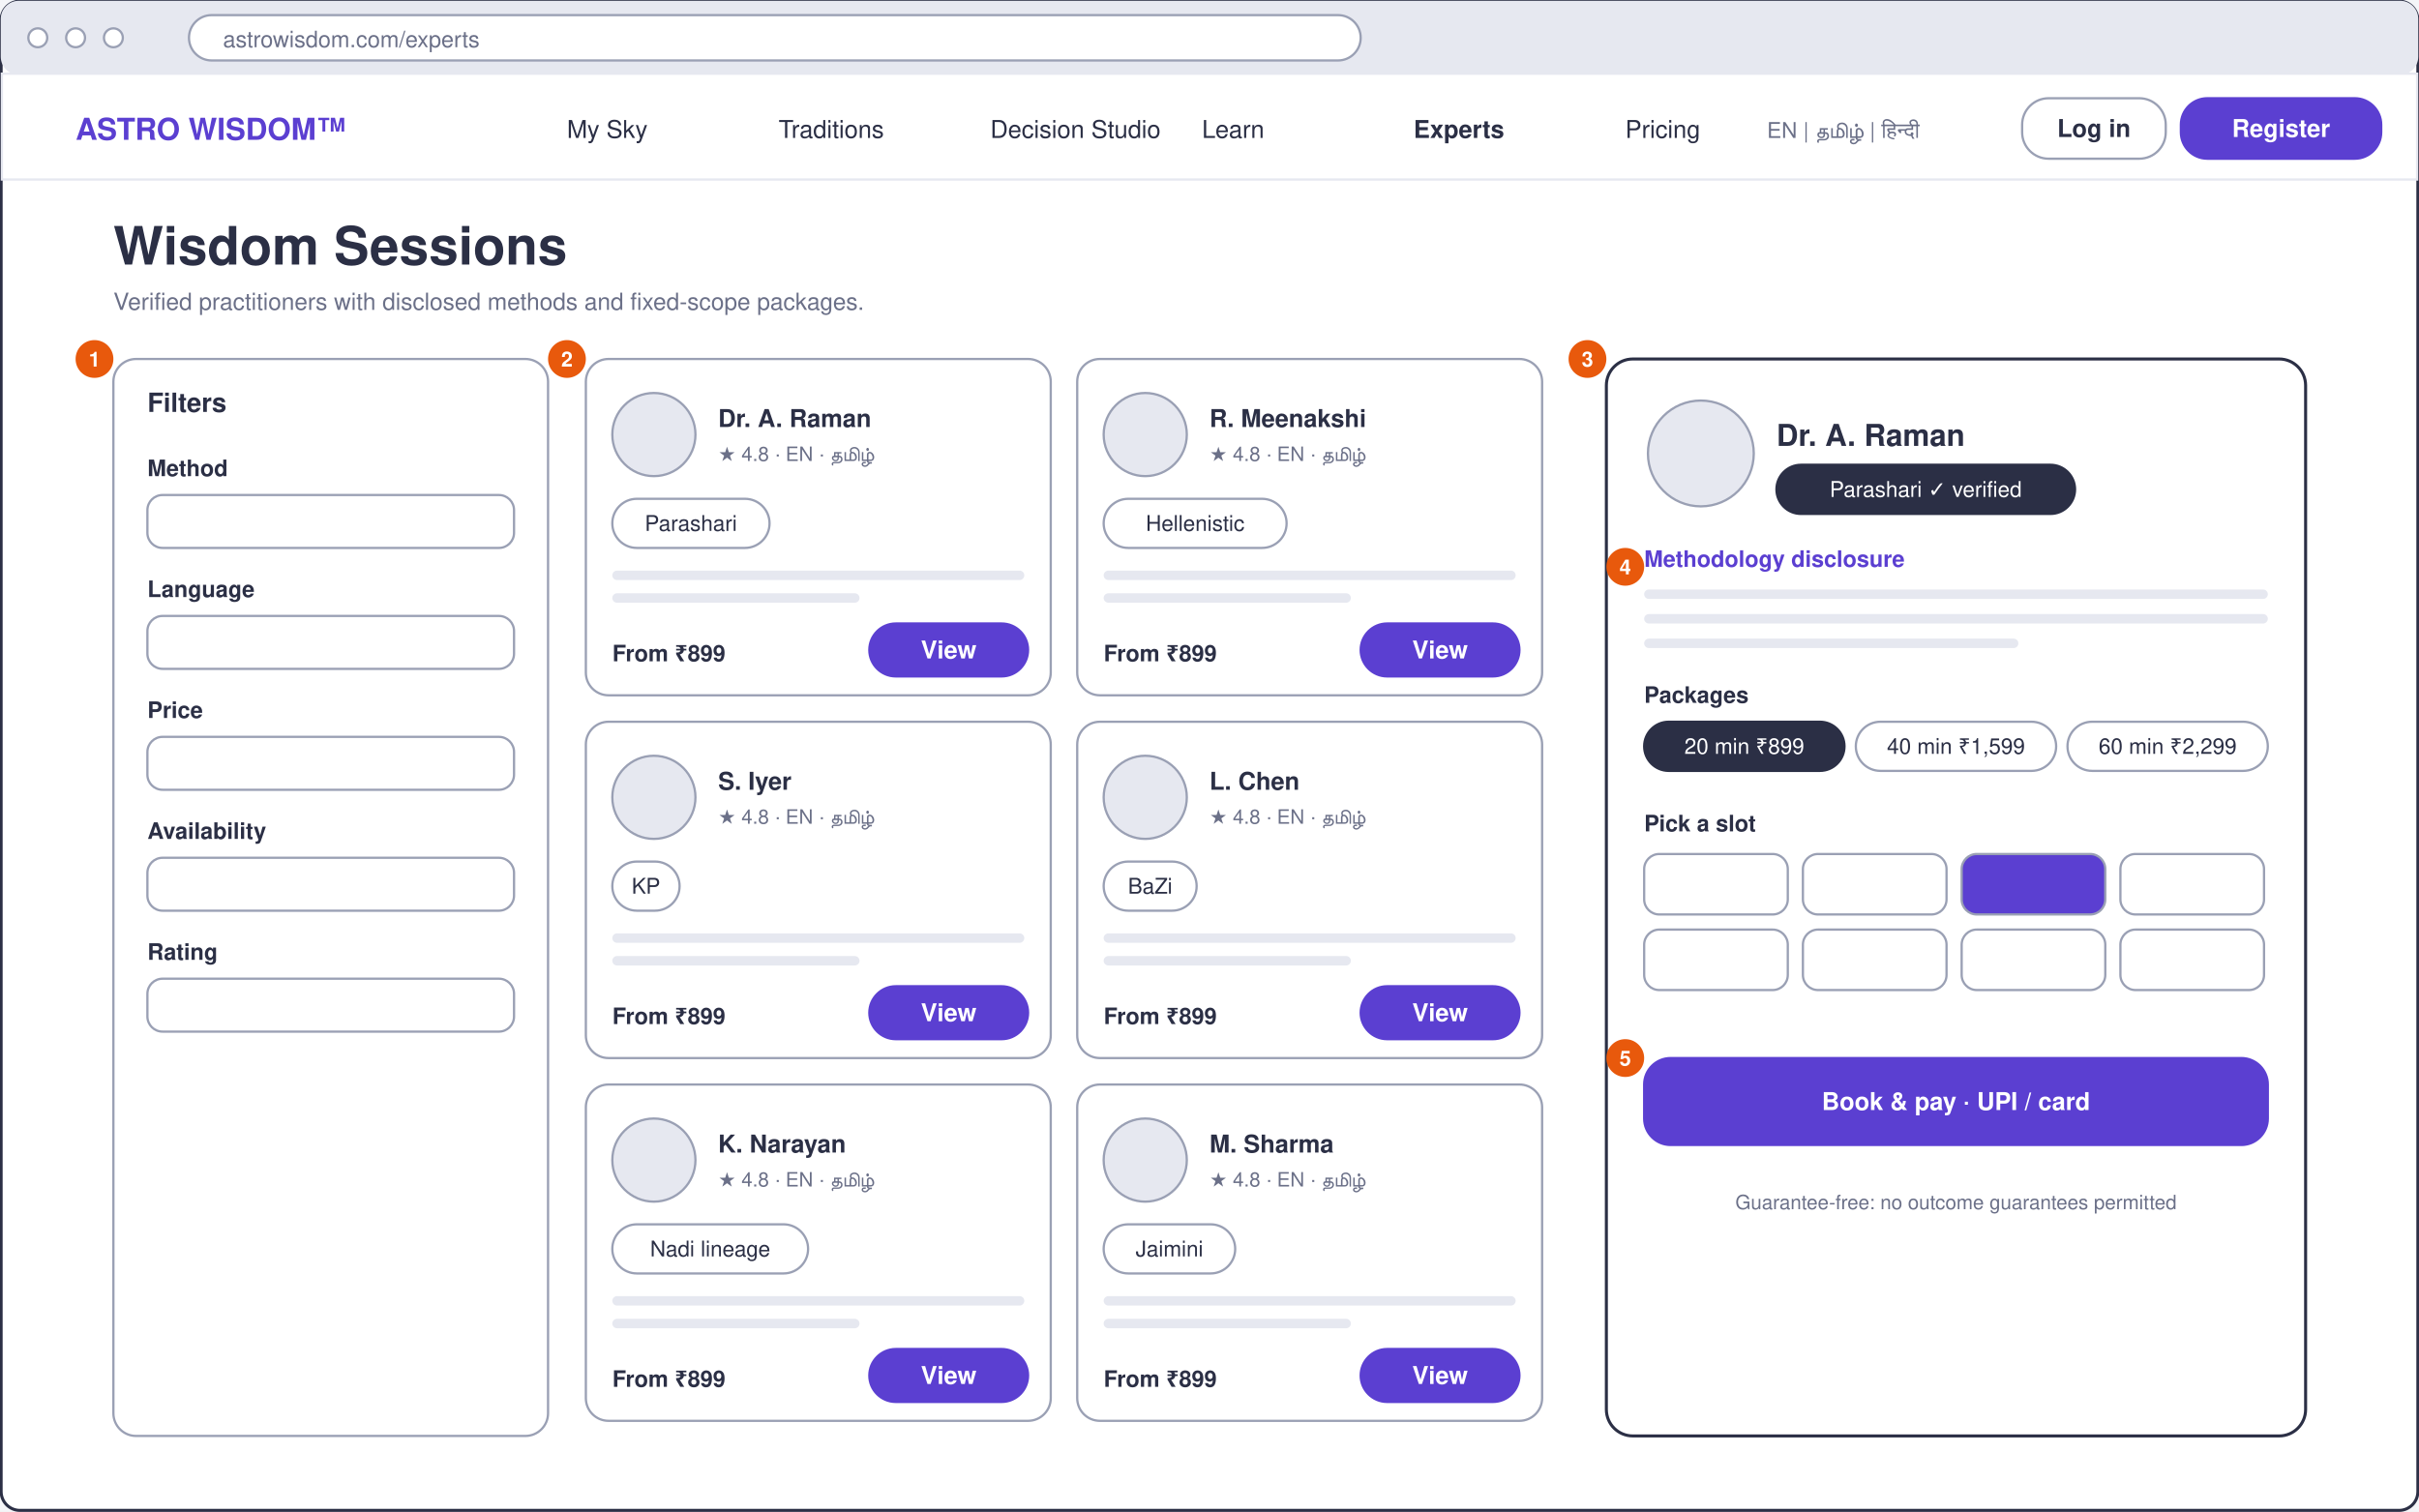
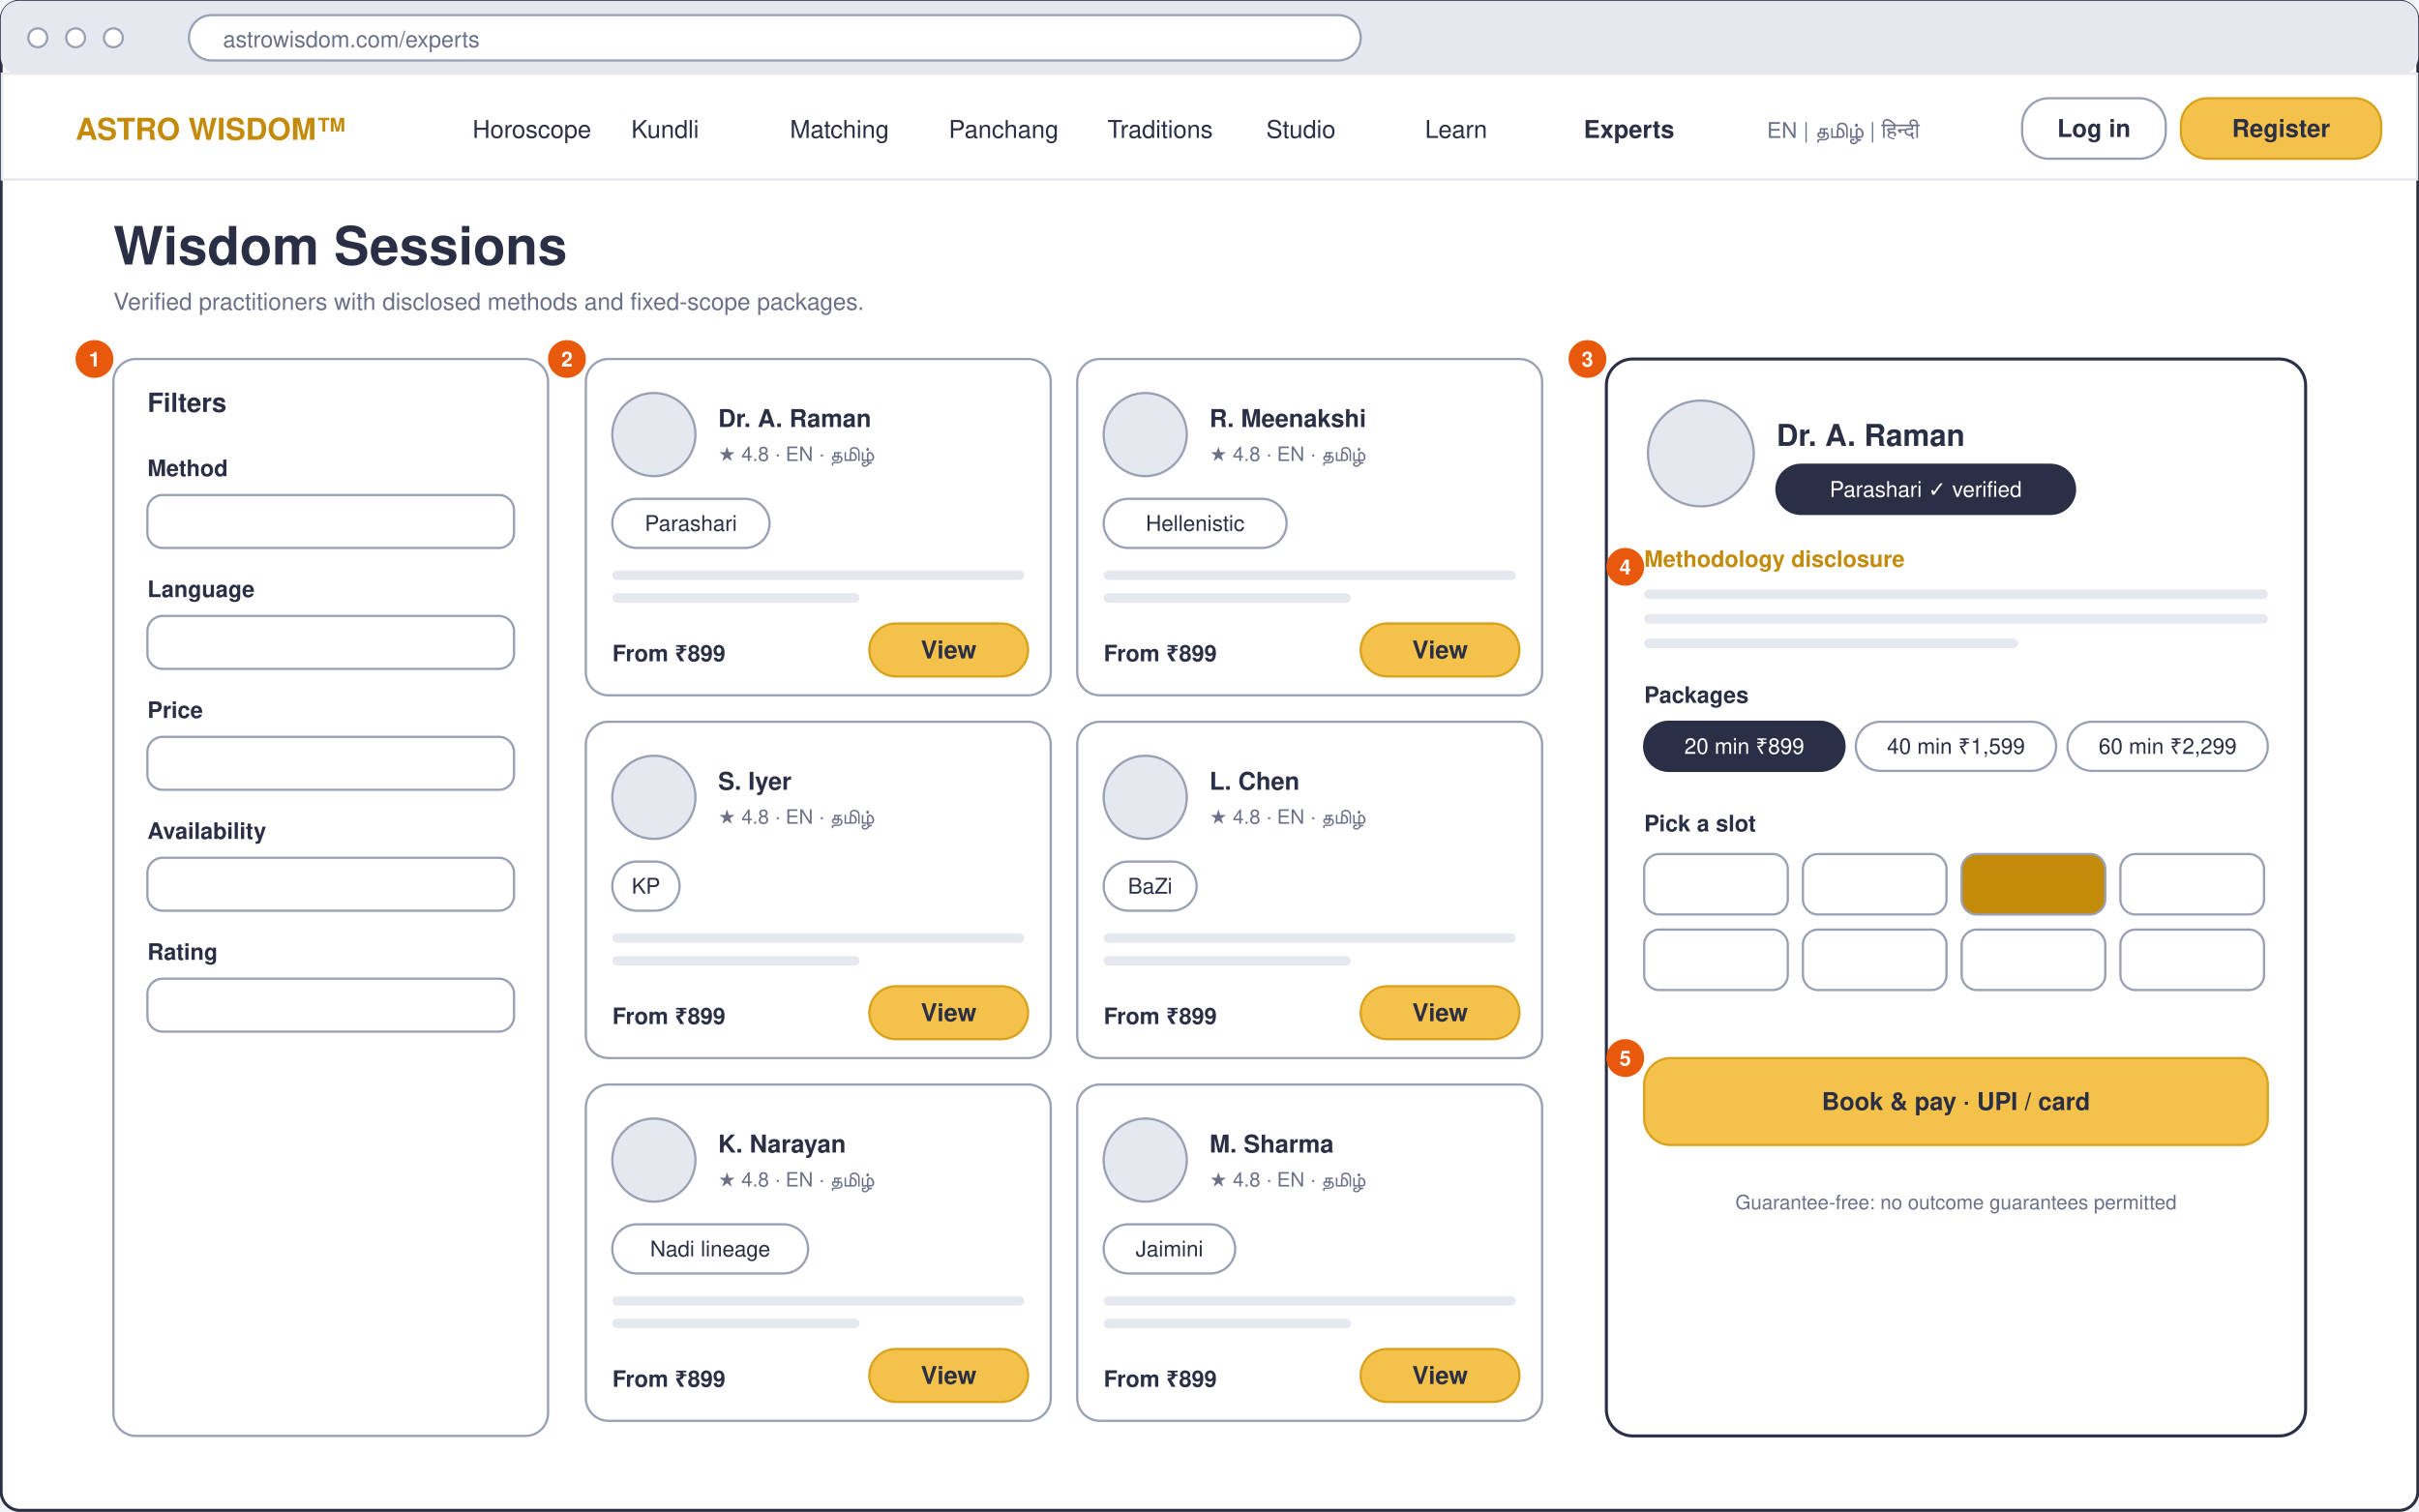
<svg xmlns="http://www.w3.org/2000/svg" viewBox="0 0 1280 800" width="1280" height="800" font-family="Segoe UI, Helvetica, Arial, sans-serif">
  <rect width="1280" height="800" fill="#F4F5F8" />
  <rect x="0.6" y="0.6" width="1278.8" height="798.8" rx="10" fill="#FFFFFF" stroke="#2B2F45" stroke-width="1.6" />
  <rect x="1" y="1" width="1278" height="38" rx="9" fill="#E6E8F0" stroke="#E6E8F0" stroke-width="1.2" />
  <circle cx="20" cy="20" r="5" fill="#FFFFFF" stroke="#9AA0B4" stroke-width="1.2" />
  <circle cx="40" cy="20" r="5" fill="#FFFFFF" stroke="#9AA0B4" stroke-width="1.2" />
  <circle cx="60" cy="20" r="5" fill="#FFFFFF" stroke="#9AA0B4" stroke-width="1.2" />
  <rect x="100" y="8" width="620" height="24" rx="12" fill="#FFFFFF" stroke="#9AA0B4" stroke-width="1.2" />
  <text x="118" y="25" font-size="12" font-weight="400" fill="#6B7088" text-anchor="start">astrowisdom.com/experts</text>
  <rect x="1" y="39" width="1278" height="56" rx="0" fill="#FFFFFF" stroke="#E6E8F0" stroke-width="1.2" />
-   <text x="40" y="74" font-size="16" font-weight="800" fill="#5B3FD1" text-anchor="start">ASTRO WISDOM™</text>
-   <text x="300" y="73" font-size="13" font-weight="400" fill="#2B2F45" text-anchor="start">My Sky</text>
-   <text x="412" y="73" font-size="13" font-weight="400" fill="#2B2F45" text-anchor="start">Traditions</text>
-   <text x="524" y="73" font-size="13" font-weight="400" fill="#2B2F45" text-anchor="start">Decision Studio</text>
-   <text x="636" y="73" font-size="13" font-weight="400" fill="#2B2F45" text-anchor="start">Learn</text>
-   <text x="748" y="73" font-size="13" font-weight="700" fill="#2B2F45" text-anchor="start">Experts</text>
-   <text x="860" y="73" font-size="13" font-weight="400" fill="#2B2F45" text-anchor="start">Pricing</text>
+   <text x="40" y="74" font-size="16" font-weight="800" fill="#C48A0A" text-anchor="start">ASTRO WISDOM™</text>
+   <text x="250" y="73" font-size="13" font-weight="400" fill="#2B2F45" text-anchor="start">Horoscope</text>
+   <text x="334" y="73" font-size="13" font-weight="400" fill="#2B2F45" text-anchor="start">Kundli</text>
+   <text x="418" y="73" font-size="13" font-weight="400" fill="#2B2F45" text-anchor="start">Matching</text>
+   <text x="502" y="73" font-size="13" font-weight="400" fill="#2B2F45" text-anchor="start">Panchang</text>
+   <text x="586" y="73" font-size="13" font-weight="400" fill="#2B2F45" text-anchor="start">Traditions</text>
+   <text x="670" y="73" font-size="13" font-weight="400" fill="#2B2F45" text-anchor="start">Studio</text>
+   <text x="754" y="73" font-size="13" font-weight="400" fill="#2B2F45" text-anchor="start">Learn</text>
+   <text x="838" y="73" font-size="13" font-weight="700" fill="#2B2F45" text-anchor="start">Experts</text>
  <text x="935" y="73" font-size="11.5" font-weight="400" fill="#6B7088" text-anchor="start">EN | தமிழ் | हिन्दी</text>
  <rect x="1070" y="52" width="76" height="32" rx="14" fill="#FFFFFF" stroke="#9AA0B4" stroke-width="1.2" />
  <text x="1108" y="72.5" font-size="13" font-weight="600" fill="#2B2F45" text-anchor="middle">Log in</text>
-   <rect x="1154" y="52" width="106" height="32" rx="14" fill="#5B3FD1" stroke="#5B3FD1" stroke-width="1.2" />
-   <text x="1207" y="72.5" font-size="13" font-weight="600" fill="#FFFFFF" text-anchor="middle">Register</text>
+   <rect x="1154" y="52" width="106" height="32" rx="14" fill="#F4C24A" stroke="#D9A21E" stroke-width="1.2" />
+   <text x="1207" y="72.5" font-size="13" font-weight="600" fill="#2B2F45" text-anchor="middle">Register</text>
  <text x="60" y="140" font-size="28" font-weight="800" fill="#2B2F45" text-anchor="start">Wisdom Sessions</text>
  <text x="60" y="164" font-size="12.5" font-weight="400" fill="#6B7088" text-anchor="start">Verified practitioners with disclosed methods and fixed-scope packages.</text>
  <rect x="60" y="190" width="230" height="570" rx="12" fill="#FFFFFF" stroke="#9AA0B4" stroke-width="1.2" />
  <text x="78" y="218" font-size="14" font-weight="700" fill="#2B2F45" text-anchor="start">Filters</text>
  <text x="78" y="252" font-size="12" font-weight="600" fill="#2B2F45" text-anchor="start">Method</text>
  <rect x="78" y="262" width="194" height="28" rx="8" fill="#FFFFFF" stroke="#9AA0B4" stroke-width="1.2" />
  <text x="78" y="316" font-size="12" font-weight="600" fill="#2B2F45" text-anchor="start">Language</text>
  <rect x="78" y="326" width="194" height="28" rx="8" fill="#FFFFFF" stroke="#9AA0B4" stroke-width="1.2" />
  <text x="78" y="380" font-size="12" font-weight="600" fill="#2B2F45" text-anchor="start">Price</text>
  <rect x="78" y="390" width="194" height="28" rx="8" fill="#FFFFFF" stroke="#9AA0B4" stroke-width="1.2" />
  <text x="78" y="444" font-size="12" font-weight="600" fill="#2B2F45" text-anchor="start">Availability</text>
  <rect x="78" y="454" width="194" height="28" rx="8" fill="#FFFFFF" stroke="#9AA0B4" stroke-width="1.2" />
  <text x="78" y="508" font-size="12" font-weight="600" fill="#2B2F45" text-anchor="start">Rating</text>
  <rect x="78" y="518" width="194" height="28" rx="8" fill="#FFFFFF" stroke="#9AA0B4" stroke-width="1.2" />
  <rect x="310" y="190" width="246" height="178" rx="12" fill="#FFFFFF" stroke="#9AA0B4" stroke-width="1.2" />
  <circle cx="346" cy="230" r="22" fill="#E6E8F0" stroke="#9AA0B4" stroke-width="1.2" />
  <text x="380" y="226" font-size="13" font-weight="700" fill="#2B2F45" text-anchor="start">Dr. A. Raman</text>
  <text x="380" y="244" font-size="10.5" font-weight="400" fill="#6B7088" text-anchor="start">★ 4.8 · EN · தமிழ்</text>
  <rect x="324" y="264" width="83.2" height="26" rx="13" fill="#FFFFFF" stroke="#9AA0B4" stroke-width="1.2" />
  <text x="365.6" y="281" font-size="11.5" font-weight="400" fill="#2B2F45" text-anchor="middle">Parashari</text>
  <rect x="324" y="302" width="218" height="5" rx="2.5" fill="#E6E8F0" stroke="none" stroke-width="1.2" />
  <rect x="324" y="314" width="130.8" height="5" rx="2.5" fill="#E6E8F0" stroke="none" stroke-width="1.2" />
  <text x="324" y="350" font-size="12" font-weight="700" fill="#2B2F45" text-anchor="start">From ₹899</text>
-   <rect x="460" y="330" width="84" height="28" rx="14" fill="#5B3FD1" stroke="#5B3FD1" stroke-width="1.2" />
-   <text x="502" y="348.5" font-size="13" font-weight="600" fill="#FFFFFF" text-anchor="middle">View</text>
+   <rect x="460" y="330" width="84" height="28" rx="14" fill="#F4C24A" stroke="#D9A21E" stroke-width="1.2" />
+   <text x="502" y="348.5" font-size="13" font-weight="600" fill="#2B2F45" text-anchor="middle">View</text>
  <rect x="570" y="190" width="246" height="178" rx="12" fill="#FFFFFF" stroke="#9AA0B4" stroke-width="1.2" />
  <circle cx="606" cy="230" r="22" fill="#E6E8F0" stroke="#9AA0B4" stroke-width="1.2" />
  <text x="640" y="226" font-size="13" font-weight="700" fill="#2B2F45" text-anchor="start">R. Meenakshi</text>
  <text x="640" y="244" font-size="10.5" font-weight="400" fill="#6B7088" text-anchor="start">★ 4.8 · EN · தமிழ்</text>
  <rect x="584" y="264" width="96.8" height="26" rx="13" fill="#FFFFFF" stroke="#9AA0B4" stroke-width="1.2" />
  <text x="632.4" y="281" font-size="11.5" font-weight="400" fill="#2B2F45" text-anchor="middle">Hellenistic</text>
  <rect x="584" y="302" width="218" height="5" rx="2.5" fill="#E6E8F0" stroke="none" stroke-width="1.2" />
  <rect x="584" y="314" width="130.8" height="5" rx="2.5" fill="#E6E8F0" stroke="none" stroke-width="1.2" />
  <text x="584" y="350" font-size="12" font-weight="700" fill="#2B2F45" text-anchor="start">From ₹899</text>
-   <rect x="720" y="330" width="84" height="28" rx="14" fill="#5B3FD1" stroke="#5B3FD1" stroke-width="1.2" />
-   <text x="762" y="348.5" font-size="13" font-weight="600" fill="#FFFFFF" text-anchor="middle">View</text>
+   <rect x="720" y="330" width="84" height="28" rx="14" fill="#F4C24A" stroke="#D9A21E" stroke-width="1.2" />
+   <text x="762" y="348.5" font-size="13" font-weight="600" fill="#2B2F45" text-anchor="middle">View</text>
  <rect x="310" y="382" width="246" height="178" rx="12" fill="#FFFFFF" stroke="#9AA0B4" stroke-width="1.2" />
  <circle cx="346" cy="422" r="22" fill="#E6E8F0" stroke="#9AA0B4" stroke-width="1.2" />
  <text x="380" y="418" font-size="13" font-weight="700" fill="#2B2F45" text-anchor="start">S. Iyer</text>
  <text x="380" y="436" font-size="10.5" font-weight="400" fill="#6B7088" text-anchor="start">★ 4.8 · EN · தமிழ்</text>
  <rect x="324" y="456" width="35.6" height="26" rx="13" fill="#FFFFFF" stroke="#9AA0B4" stroke-width="1.2" />
  <text x="341.8" y="473" font-size="11.5" font-weight="400" fill="#2B2F45" text-anchor="middle">KP</text>
  <rect x="324" y="494" width="218" height="5" rx="2.5" fill="#E6E8F0" stroke="none" stroke-width="1.2" />
  <rect x="324" y="506" width="130.8" height="5" rx="2.5" fill="#E6E8F0" stroke="none" stroke-width="1.2" />
  <text x="324" y="542" font-size="12" font-weight="700" fill="#2B2F45" text-anchor="start">From ₹899</text>
-   <rect x="460" y="522" width="84" height="28" rx="14" fill="#5B3FD1" stroke="#5B3FD1" stroke-width="1.2" />
-   <text x="502" y="540.5" font-size="13" font-weight="600" fill="#FFFFFF" text-anchor="middle">View</text>
+   <rect x="460" y="522" width="84" height="28" rx="14" fill="#F4C24A" stroke="#D9A21E" stroke-width="1.2" />
+   <text x="502" y="540.5" font-size="13" font-weight="600" fill="#2B2F45" text-anchor="middle">View</text>
  <rect x="570" y="382" width="246" height="178" rx="12" fill="#FFFFFF" stroke="#9AA0B4" stroke-width="1.2" />
  <circle cx="606" cy="422" r="22" fill="#E6E8F0" stroke="#9AA0B4" stroke-width="1.2" />
  <text x="640" y="418" font-size="13" font-weight="700" fill="#2B2F45" text-anchor="start">L. Chen</text>
  <text x="640" y="436" font-size="10.5" font-weight="400" fill="#6B7088" text-anchor="start">★ 4.8 · EN · தமிழ்</text>
  <rect x="584" y="456" width="49.2" height="26" rx="13" fill="#FFFFFF" stroke="#9AA0B4" stroke-width="1.2" />
  <text x="608.6" y="473" font-size="11.5" font-weight="400" fill="#2B2F45" text-anchor="middle">BaZi</text>
  <rect x="584" y="494" width="218" height="5" rx="2.5" fill="#E6E8F0" stroke="none" stroke-width="1.2" />
  <rect x="584" y="506" width="130.8" height="5" rx="2.5" fill="#E6E8F0" stroke="none" stroke-width="1.2" />
  <text x="584" y="542" font-size="12" font-weight="700" fill="#2B2F45" text-anchor="start">From ₹899</text>
-   <rect x="720" y="522" width="84" height="28" rx="14" fill="#5B3FD1" stroke="#5B3FD1" stroke-width="1.2" />
-   <text x="762" y="540.5" font-size="13" font-weight="600" fill="#FFFFFF" text-anchor="middle">View</text>
+   <rect x="720" y="522" width="84" height="28" rx="14" fill="#F4C24A" stroke="#D9A21E" stroke-width="1.2" />
+   <text x="762" y="540.5" font-size="13" font-weight="600" fill="#2B2F45" text-anchor="middle">View</text>
  <rect x="310" y="574" width="246" height="178" rx="12" fill="#FFFFFF" stroke="#9AA0B4" stroke-width="1.2" />
  <circle cx="346" cy="614" r="22" fill="#E6E8F0" stroke="#9AA0B4" stroke-width="1.2" />
  <text x="380" y="610" font-size="13" font-weight="700" fill="#2B2F45" text-anchor="start">K. Narayan</text>
  <text x="380" y="628" font-size="10.5" font-weight="400" fill="#6B7088" text-anchor="start">★ 4.8 · EN · தமிழ்</text>
  <rect x="324" y="648" width="103.6" height="26" rx="13" fill="#FFFFFF" stroke="#9AA0B4" stroke-width="1.2" />
  <text x="375.8" y="665" font-size="11.5" font-weight="400" fill="#2B2F45" text-anchor="middle">Nadi lineage</text>
  <rect x="324" y="686" width="218" height="5" rx="2.5" fill="#E6E8F0" stroke="none" stroke-width="1.2" />
  <rect x="324" y="698" width="130.8" height="5" rx="2.5" fill="#E6E8F0" stroke="none" stroke-width="1.2" />
  <text x="324" y="734" font-size="12" font-weight="700" fill="#2B2F45" text-anchor="start">From ₹899</text>
-   <rect x="460" y="714" width="84" height="28" rx="14" fill="#5B3FD1" stroke="#5B3FD1" stroke-width="1.2" />
-   <text x="502" y="732.5" font-size="13" font-weight="600" fill="#FFFFFF" text-anchor="middle">View</text>
+   <rect x="460" y="714" width="84" height="28" rx="14" fill="#F4C24A" stroke="#D9A21E" stroke-width="1.2" />
+   <text x="502" y="732.5" font-size="13" font-weight="600" fill="#2B2F45" text-anchor="middle">View</text>
  <rect x="570" y="574" width="246" height="178" rx="12" fill="#FFFFFF" stroke="#9AA0B4" stroke-width="1.2" />
  <circle cx="606" cy="614" r="22" fill="#E6E8F0" stroke="#9AA0B4" stroke-width="1.2" />
  <text x="640" y="610" font-size="13" font-weight="700" fill="#2B2F45" text-anchor="start">M. Sharma</text>
  <text x="640" y="628" font-size="10.5" font-weight="400" fill="#6B7088" text-anchor="start">★ 4.8 · EN · தமிழ்</text>
  <rect x="584" y="648" width="69.6" height="26" rx="13" fill="#FFFFFF" stroke="#9AA0B4" stroke-width="1.2" />
  <text x="618.8" y="665" font-size="11.5" font-weight="400" fill="#2B2F45" text-anchor="middle">Jaimini</text>
  <rect x="584" y="686" width="218" height="5" rx="2.5" fill="#E6E8F0" stroke="none" stroke-width="1.2" />
  <rect x="584" y="698" width="130.8" height="5" rx="2.5" fill="#E6E8F0" stroke="none" stroke-width="1.2" />
  <text x="584" y="734" font-size="12" font-weight="700" fill="#2B2F45" text-anchor="start">From ₹899</text>
-   <rect x="720" y="714" width="84" height="28" rx="14" fill="#5B3FD1" stroke="#5B3FD1" stroke-width="1.2" />
-   <text x="762" y="732.5" font-size="13" font-weight="600" fill="#FFFFFF" text-anchor="middle">View</text>
+   <rect x="720" y="714" width="84" height="28" rx="14" fill="#F4C24A" stroke="#D9A21E" stroke-width="1.2" />
+   <text x="762" y="732.5" font-size="13" font-weight="600" fill="#2B2F45" text-anchor="middle">View</text>
  <rect x="850" y="190" width="370" height="570" rx="14" fill="#FFFFFF" stroke="#2B2F45" stroke-width="1.6" />
  <circle cx="900" cy="240" r="28" fill="#E6E8F0" stroke="#9AA0B4" stroke-width="1.2" />
  <text x="940" y="236" font-size="16" font-weight="700" fill="#2B2F45" text-anchor="start">Dr. A. Raman</text>
  <rect x="940" y="246" width="158" height="26" rx="13" fill="#2B2F45" stroke="#2B2F45" stroke-width="1.2" />
  <text x="1019" y="263" font-size="11.5" font-weight="400" fill="#FFFFFF" text-anchor="middle">Parashari ✓ verified</text>
-   <text x="870" y="300" font-size="12" font-weight="700" fill="#5B3FD1" text-anchor="start">Methodology disclosure</text>
+   <text x="870" y="300" font-size="12" font-weight="700" fill="#C48A0A" text-anchor="start">Methodology disclosure</text>
  <rect x="870" y="312" width="330" height="5" rx="2.5" fill="#E6E8F0" stroke="none" stroke-width="1.2" />
  <rect x="870" y="325" width="330" height="5" rx="2.5" fill="#E6E8F0" stroke="none" stroke-width="1.2" />
  <rect x="870" y="338" width="198" height="5" rx="2.5" fill="#E6E8F0" stroke="none" stroke-width="1.2" />
  <text x="870" y="372" font-size="12" font-weight="700" fill="#2B2F45" text-anchor="start">Packages</text>
  <rect x="870" y="382" width="106" height="26" rx="13" fill="#2B2F45" stroke="#2B2F45" stroke-width="1.2" />
  <text x="923" y="399" font-size="11.5" font-weight="400" fill="#FFFFFF" text-anchor="middle">20 min ₹899</text>
  <rect x="982" y="382" width="106" height="26" rx="13" fill="#FFFFFF" stroke="#9AA0B4" stroke-width="1.2" />
  <text x="1035" y="399" font-size="11.5" font-weight="400" fill="#2B2F45" text-anchor="middle">40 min ₹1,599</text>
  <rect x="1094" y="382" width="106" height="26" rx="13" fill="#FFFFFF" stroke="#9AA0B4" stroke-width="1.2" />
  <text x="1147" y="399" font-size="11.5" font-weight="400" fill="#2B2F45" text-anchor="middle">60 min ₹2,299</text>
  <text x="870" y="440" font-size="12" font-weight="700" fill="#2B2F45" text-anchor="start">Pick a slot</text>
  <rect x="870" y="452" width="76" height="32" rx="8" fill="#FFFFFF" stroke="#9AA0B4" stroke-width="1.2" />
  <rect x="954" y="452" width="76" height="32" rx="8" fill="#FFFFFF" stroke="#9AA0B4" stroke-width="1.2" />
-   <rect x="1038" y="452" width="76" height="32" rx="8" fill="#5B3FD1" stroke="#9AA0B4" stroke-width="1.2" />
+   <rect x="1038" y="452" width="76" height="32" rx="8" fill="#C48A0A" stroke="#9AA0B4" stroke-width="1.2" />
  <rect x="1122" y="452" width="76" height="32" rx="8" fill="#FFFFFF" stroke="#9AA0B4" stroke-width="1.2" />
  <rect x="870" y="492" width="76" height="32" rx="8" fill="#FFFFFF" stroke="#9AA0B4" stroke-width="1.2" />
  <rect x="954" y="492" width="76" height="32" rx="8" fill="#FFFFFF" stroke="#9AA0B4" stroke-width="1.2" />
  <rect x="1038" y="492" width="76" height="32" rx="8" fill="#FFFFFF" stroke="#9AA0B4" stroke-width="1.2" />
  <rect x="1122" y="492" width="76" height="32" rx="8" fill="#FFFFFF" stroke="#9AA0B4" stroke-width="1.2" />
-   <rect x="870" y="560" width="330" height="46" rx="14" fill="#5B3FD1" stroke="#5B3FD1" stroke-width="1.2" />
-   <text x="1035" y="587.5" font-size="13" font-weight="600" fill="#FFFFFF" text-anchor="middle">Book &amp; pay · UPI / card</text>
+   <rect x="870" y="560" width="330" height="46" rx="14" fill="#F4C24A" stroke="#D9A21E" stroke-width="1.2" />
+   <text x="1035" y="587.5" font-size="13" font-weight="600" fill="#2B2F45" text-anchor="middle">Book &amp; pay · UPI / card</text>
  <text x="1035" y="640" font-size="10.5" font-weight="400" fill="#6B7088" text-anchor="middle">Guarantee-free: no outcome guarantees permitted</text>
  <circle cx="50" cy="190" r="10" fill="#E8590C" />
  <text x="50" y="194" font-size="11" font-weight="700" fill="#fff" text-anchor="middle">1</text>
  <circle cx="300" cy="190" r="10" fill="#E8590C" />
  <text x="300" y="194" font-size="11" font-weight="700" fill="#fff" text-anchor="middle">2</text>
  <circle cx="840" cy="190" r="10" fill="#E8590C" />
  <text x="840" y="194" font-size="11" font-weight="700" fill="#fff" text-anchor="middle">3</text>
  <circle cx="860" cy="300" r="10" fill="#E8590C" />
  <text x="860" y="304" font-size="11" font-weight="700" fill="#fff" text-anchor="middle">4</text>
  <circle cx="860" cy="560" r="10" fill="#E8590C" />
  <text x="860" y="564" font-size="11" font-weight="700" fill="#fff" text-anchor="middle">5</text>
</svg>
